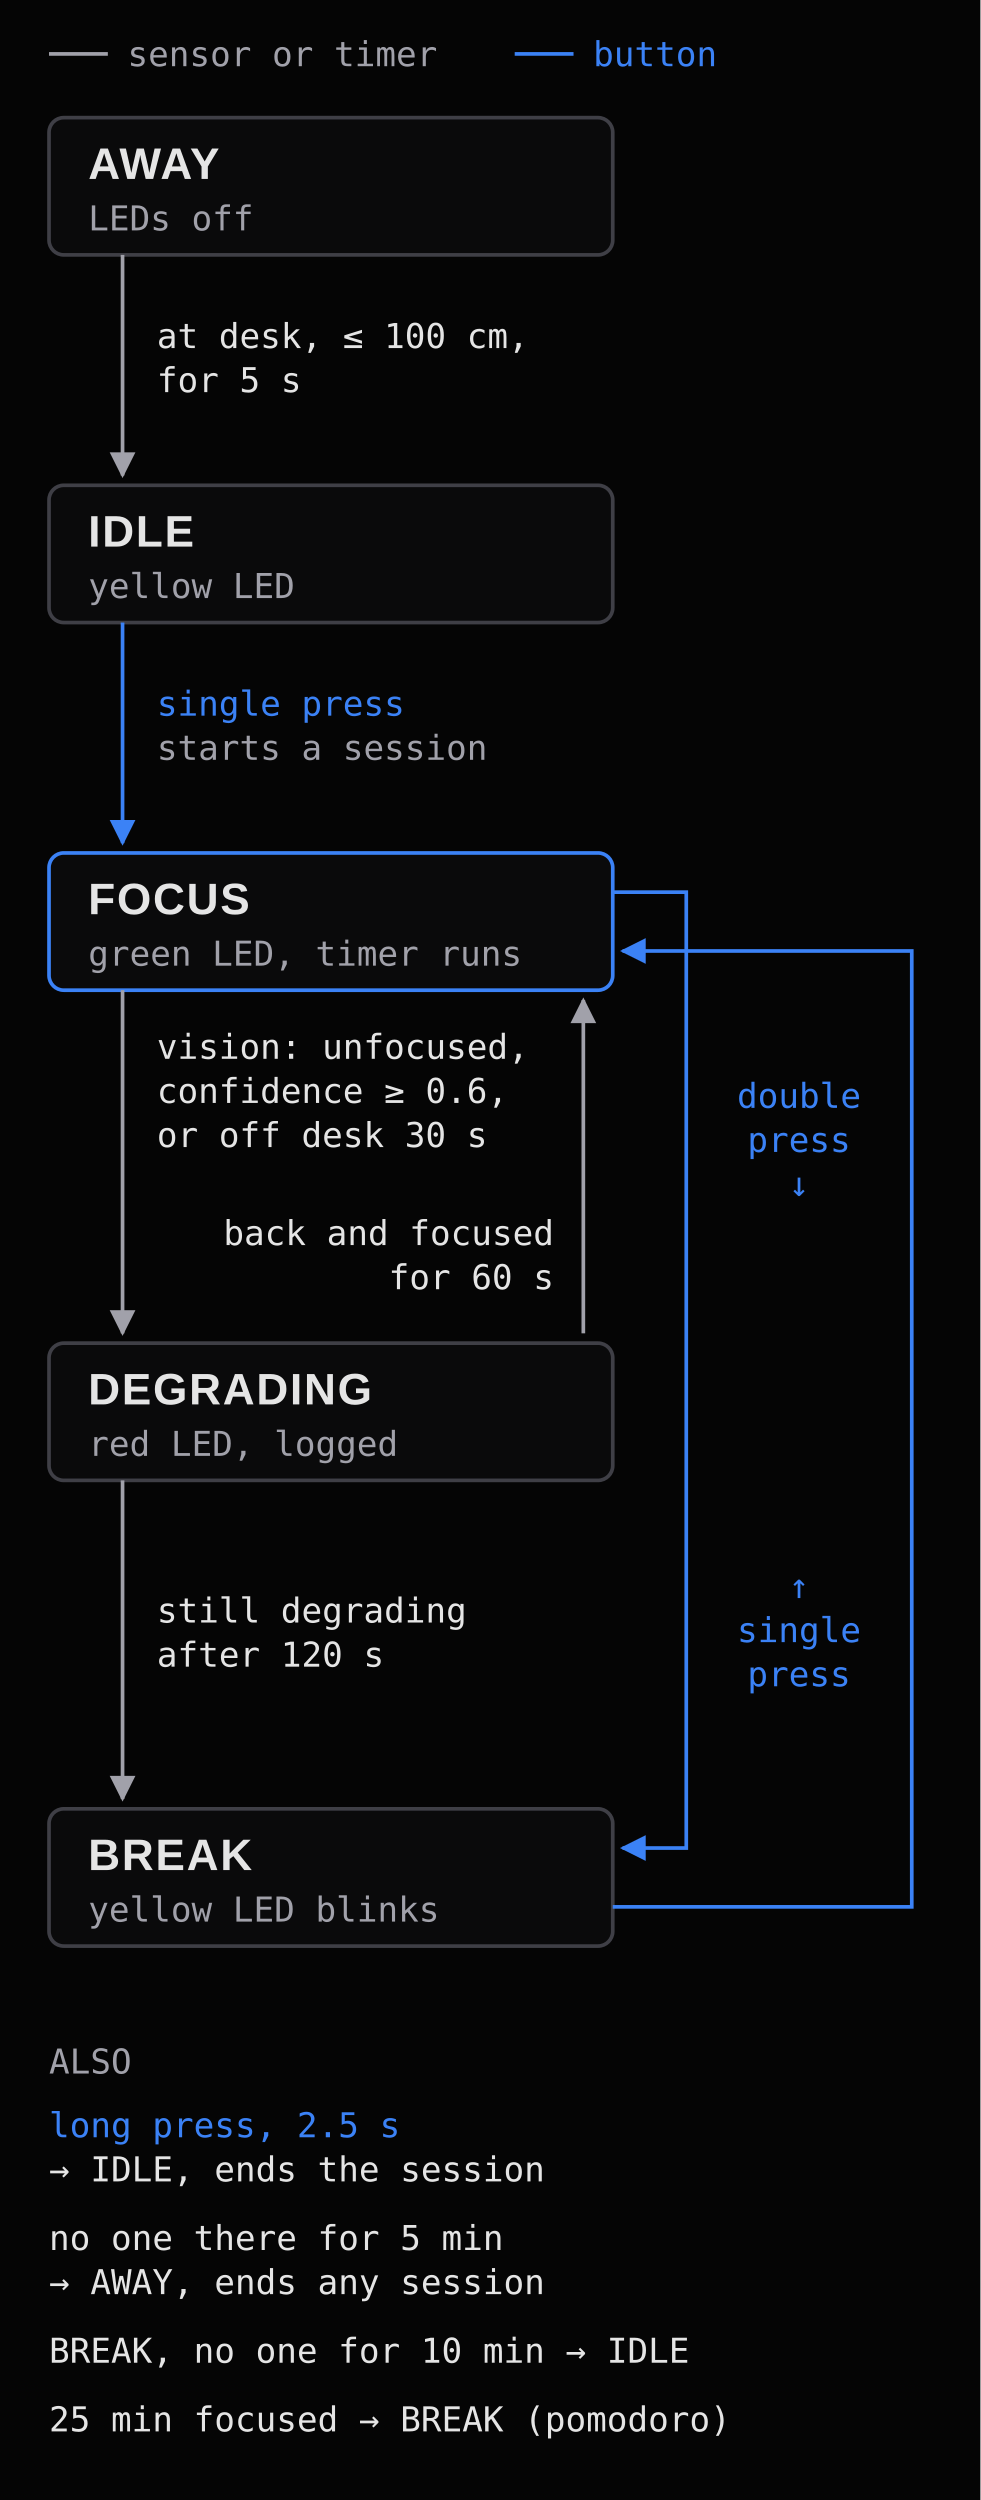
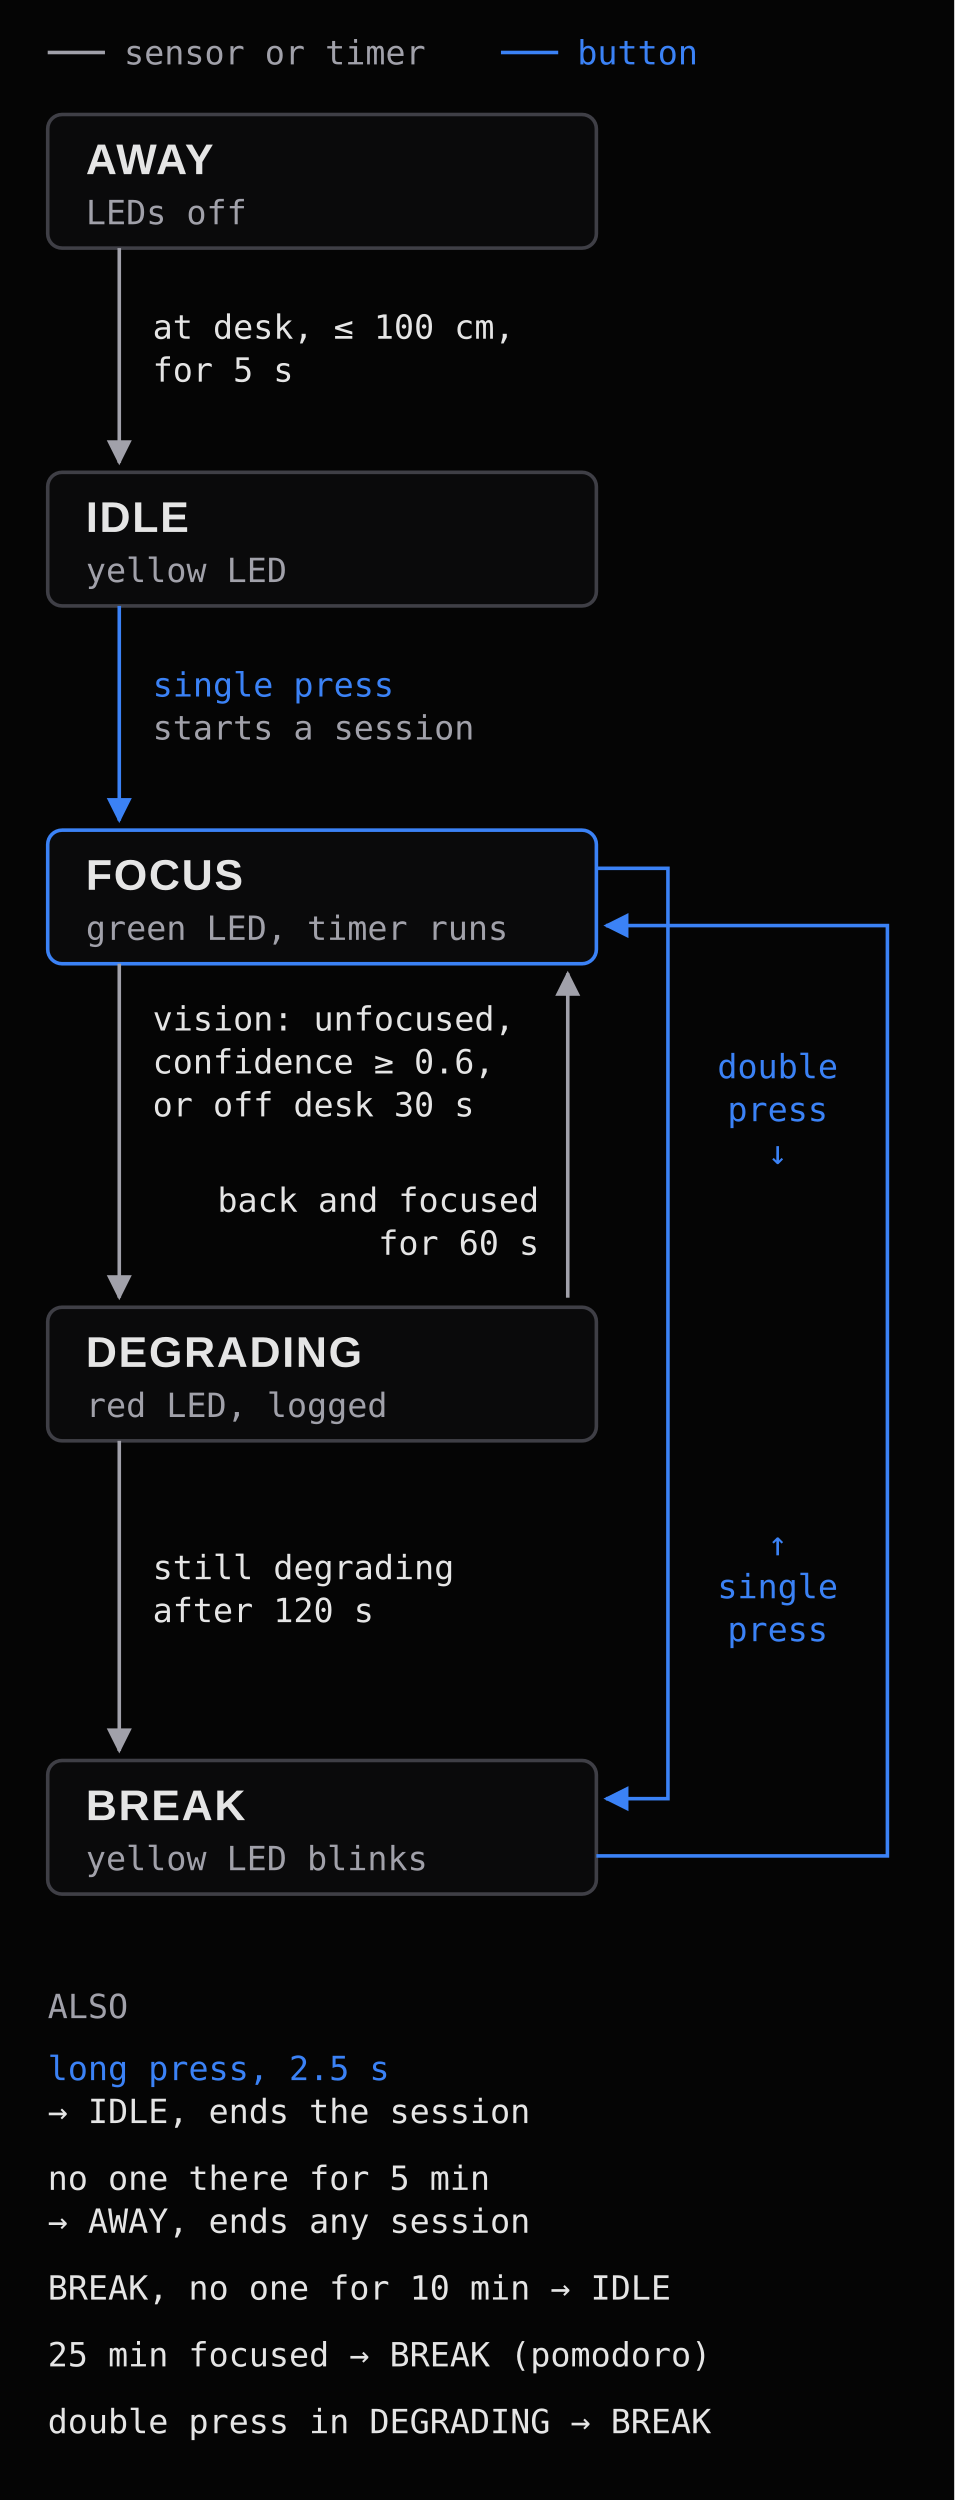
- <svg xmlns="http://www.w3.org/2000/svg" viewBox="0 0 400 1020" width="400" height="1020" role="img" aria-labelledby="t d">
+ <svg xmlns="http://www.w3.org/2000/svg" viewBox="0 0 400 1048" width="400" height="1048" role="img" aria-labelledby="t d">
  <defs>
    <marker id="a" viewBox="0 0 10 10" refX="9" refY="5" markerWidth="7" markerHeight="7" orient="auto-start-reverse">
      <path d="M0 0 L10 5 L0 10 z" fill="#a1a1aa" />
    </marker>
    <marker id="b" viewBox="0 0 10 10" refX="9" refY="5" markerWidth="7" markerHeight="7" orient="auto-start-reverse">
      <path d="M0 0 L10 5 L0 10 z" fill="#3b82f6" />
    </marker>
  </defs>
  <style>
    .s { font-family: Manrope, 'Helvetica Neue', Arial, sans-serif; font-size: 18px; font-weight: 700; fill: #e5e5e5; letter-spacing: 0.04em; }
    .m { font-family: 'JetBrains Mono', ui-monospace, Menlo, Consolas, monospace; font-size: 14px; fill: #a1a1aa; }
    .w { font-family: 'JetBrains Mono', ui-monospace, Menlo, Consolas, monospace; font-size: 14px; fill: #e5e5e5; }
    .k { font-family: 'JetBrains Mono', ui-monospace, Menlo, Consolas, monospace; font-size: 14px; fill: #3b82f6; }
    .box { fill: #0a0a0b; stroke: #3f3f46; stroke-width: 1.5; }
    .hot { fill: #0a0a0b; stroke: #3b82f6; stroke-width: 1.5; }
    .ln { stroke: #a1a1aa; stroke-width: 1.5; fill: none; }
    .lb { stroke: #3b82f6; stroke-width: 1.5; fill: none; }
  </style>
-   <rect width="400" height="1020" fill="#050505" />
+   <rect width="400" height="1048" fill="#050505" />
  <line class="ln" x1="20" y1="22" x2="44" y2="22" />
  <text class="m" x="52" y="27">sensor or timer</text>
  <line class="lb" x1="210" y1="22" x2="234" y2="22" />
  <text class="k" x="242" y="27">button</text>
  <rect class="box" x="20" y="48" width="230" height="56" rx="6" />
  <text class="s" x="36" y="73">AWAY</text>
  <text class="m" x="36" y="94">LEDs off</text>
  <rect class="box" x="20" y="198" width="230" height="56" rx="6" />
  <text class="s" x="36" y="223">IDLE</text>
  <text class="m" x="36" y="244">yellow LED</text>
  <rect class="hot" x="20" y="348" width="230" height="56" rx="6" />
  <text class="s" x="36" y="373">FOCUS</text>
  <text class="m" x="36" y="394">green LED, timer runs</text>
  <rect class="box" x="20" y="548" width="230" height="56" rx="6" />
  <text class="s" x="36" y="573">DEGRADING</text>
  <text class="m" x="36" y="594">red LED, logged</text>
  <rect class="box" x="20" y="738" width="230" height="56" rx="6" />
  <text class="s" x="36" y="763">BREAK</text>
  <text class="m" x="36" y="784">yellow LED blinks</text>
  <line class="ln" x1="50" y1="104" x2="50" y2="194" marker-end="url(#a)" />
  <text class="w" x="64" y="142">at desk, ≤ 100 cm,</text>
  <text class="w" x="64" y="160">for 5 s</text>
  <line class="lb" x1="50" y1="254" x2="50" y2="344" marker-end="url(#b)" />
  <text class="k" x="64" y="292">single press</text>
  <text class="m" x="64" y="310">starts a session</text>
  <line class="ln" x1="50" y1="404" x2="50" y2="544" marker-end="url(#a)" />
  <text class="w" x="64" y="432">vision: unfocused,</text>
  <text class="w" x="64" y="450">confidence ≥ 0.6,</text>
  <text class="w" x="64" y="468">or off desk 30 s</text>
  <line class="ln" x1="238" y1="544" x2="238" y2="408" marker-end="url(#a)" />
  <text class="w" x="226" y="508" text-anchor="end">back and focused</text>
  <text class="w" x="226" y="526" text-anchor="end">for 60 s</text>
  <line class="ln" x1="50" y1="604" x2="50" y2="734" marker-end="url(#a)" />
  <text class="w" x="64" y="662">still degrading</text>
  <text class="w" x="64" y="680">after 120 s</text>
  <path class="lb" d="M250 364 H280 V754 H254" marker-end="url(#b)" />
  <text class="k" x="326" y="452" text-anchor="middle">double</text>
  <text class="k" x="326" y="470" text-anchor="middle">press</text>
  <text class="k" x="326" y="488" text-anchor="middle">↓</text>
  <path class="lb" d="M250 778 H372 V388 H254" marker-end="url(#b)" />
  <text class="k" x="326" y="652" text-anchor="middle">↑</text>
  <text class="k" x="326" y="670" text-anchor="middle">single</text>
  <text class="k" x="326" y="688" text-anchor="middle">press</text>
  <text class="m" x="20" y="846">ALSO</text>
  <text class="k" x="20" y="872">long press, 2.5 s</text>
  <text class="w" x="20" y="890">  → IDLE, ends the session</text>
  <text class="w" x="20" y="918">no one there for 5 min</text>
  <text class="w" x="20" y="936">  → AWAY, ends any session</text>
  <text class="w" x="20" y="964">BREAK, no one for 10 min → IDLE</text>
  <text class="w" x="20" y="992">25 min focused → BREAK (pomodoro)</text>
+   <text class="w" x="20" y="1020">double press in DEGRADING → BREAK</text>
</svg>
